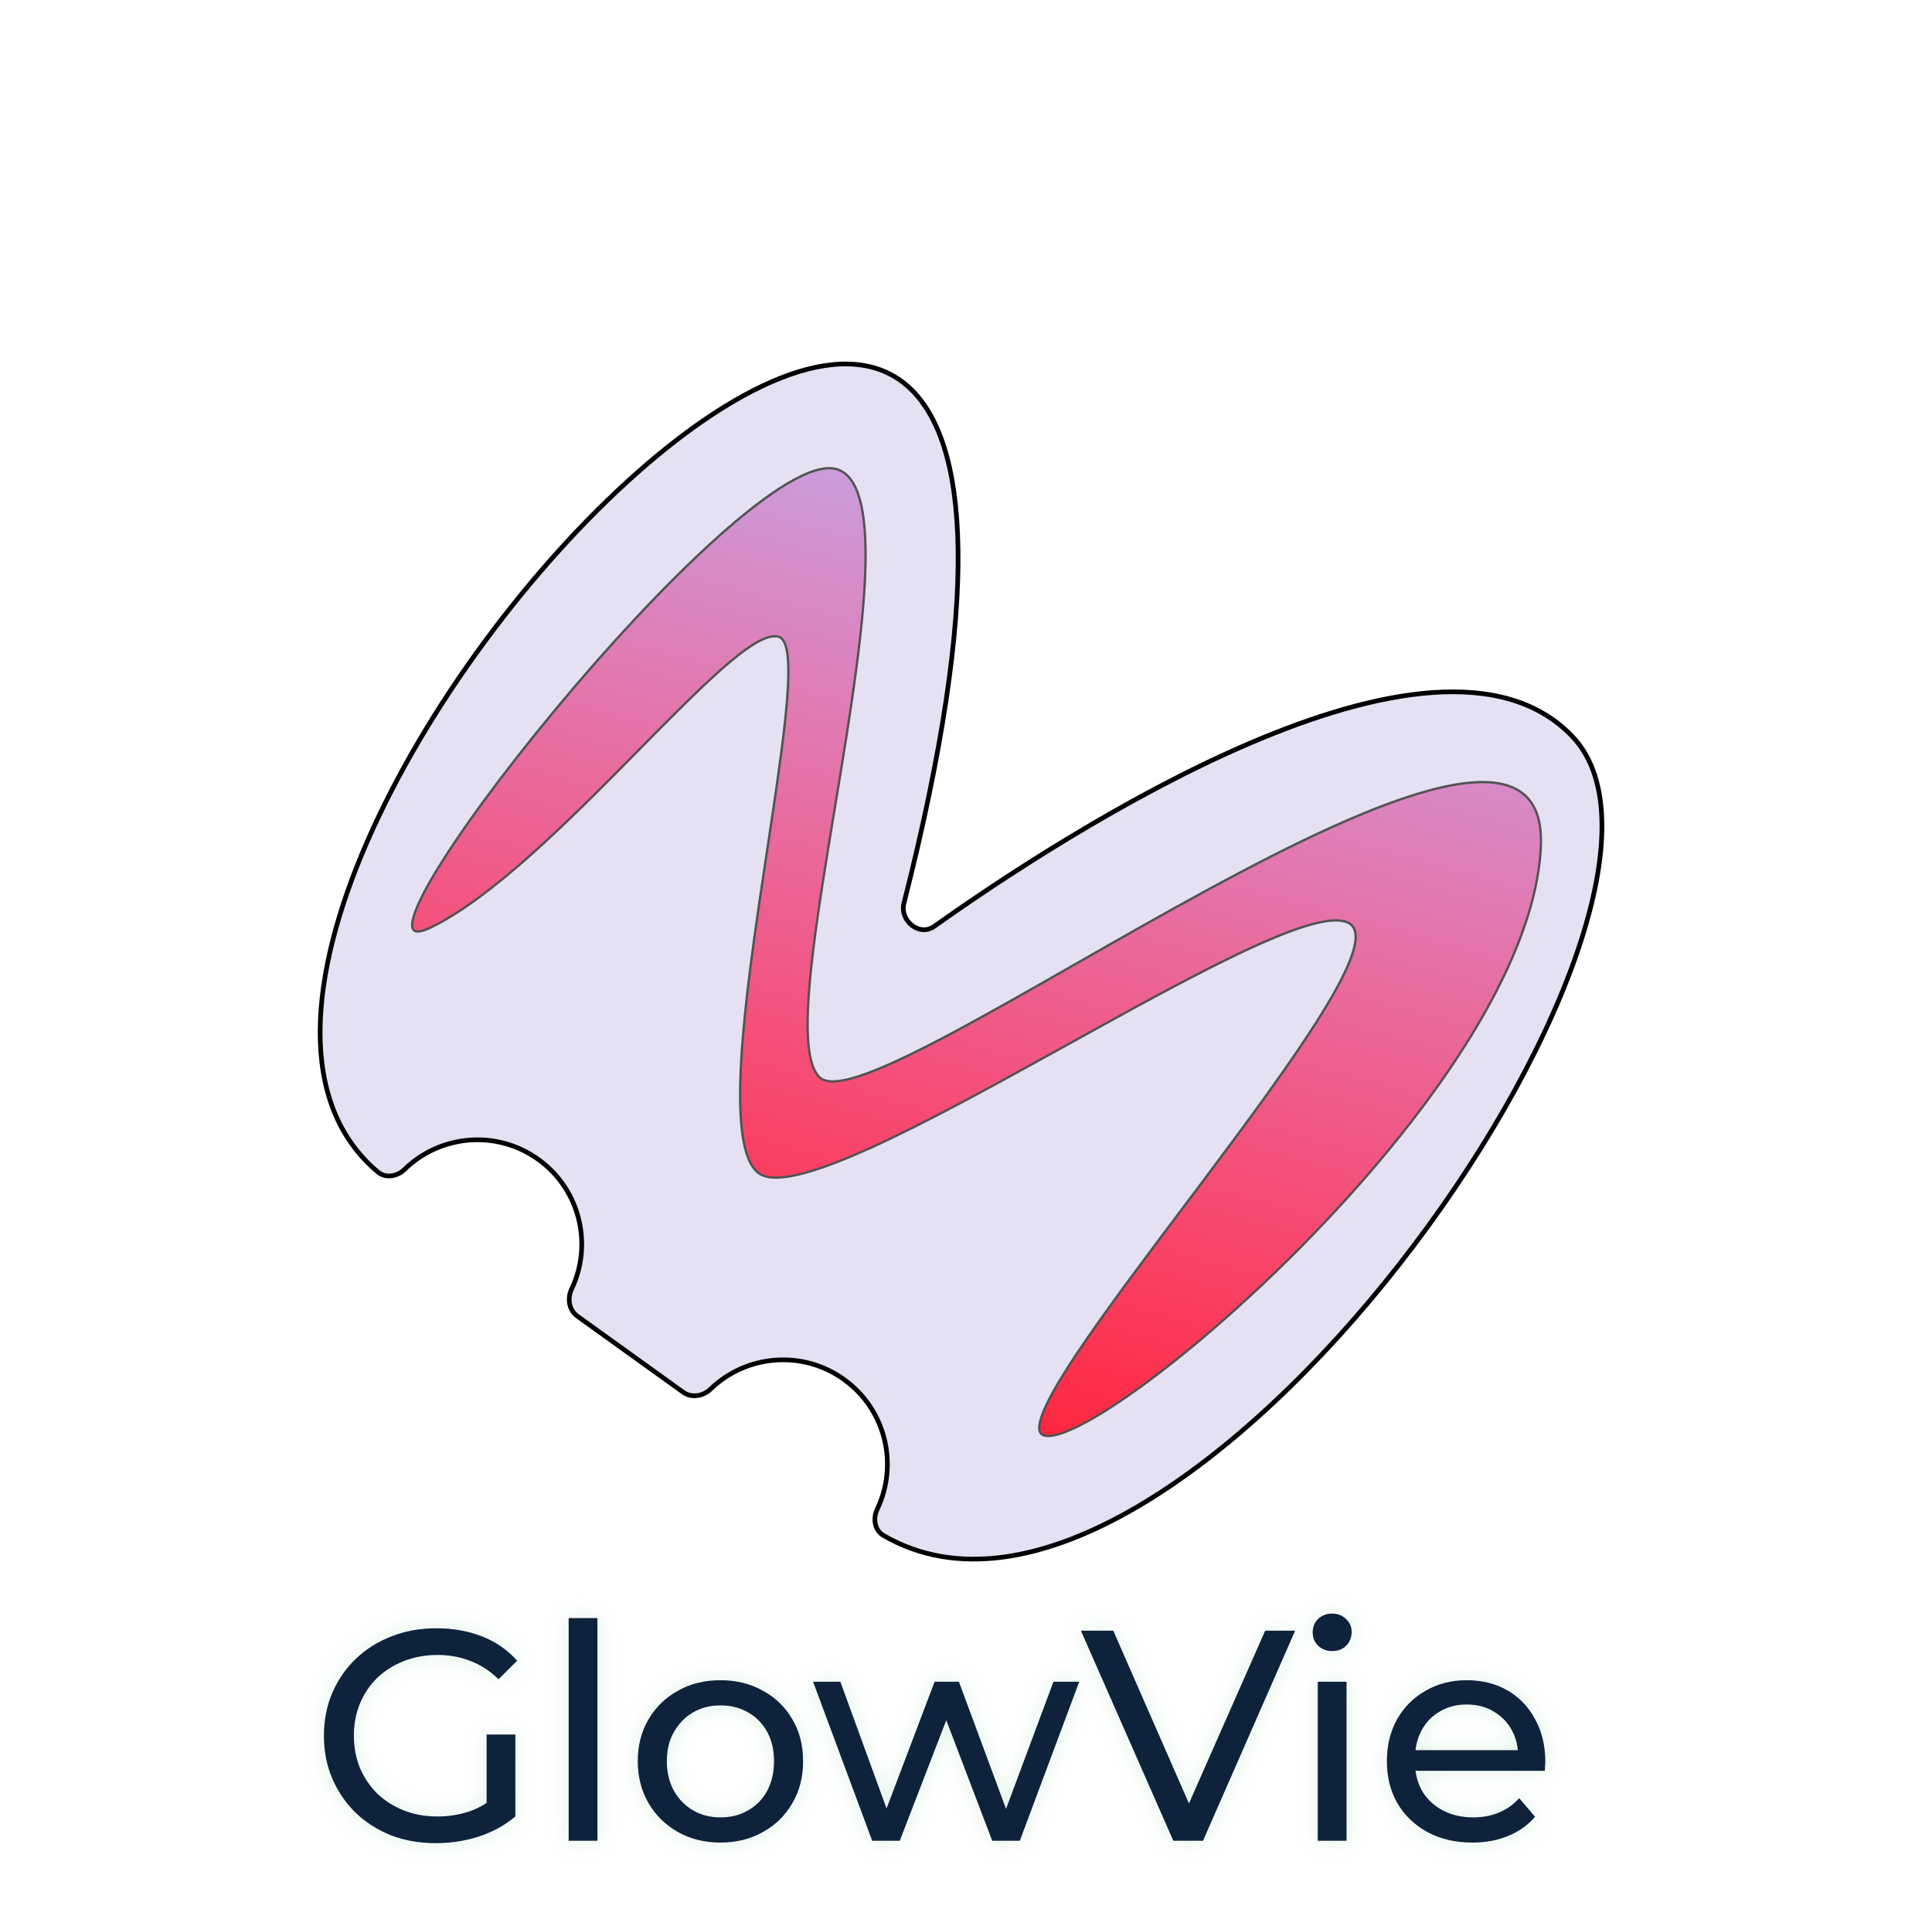
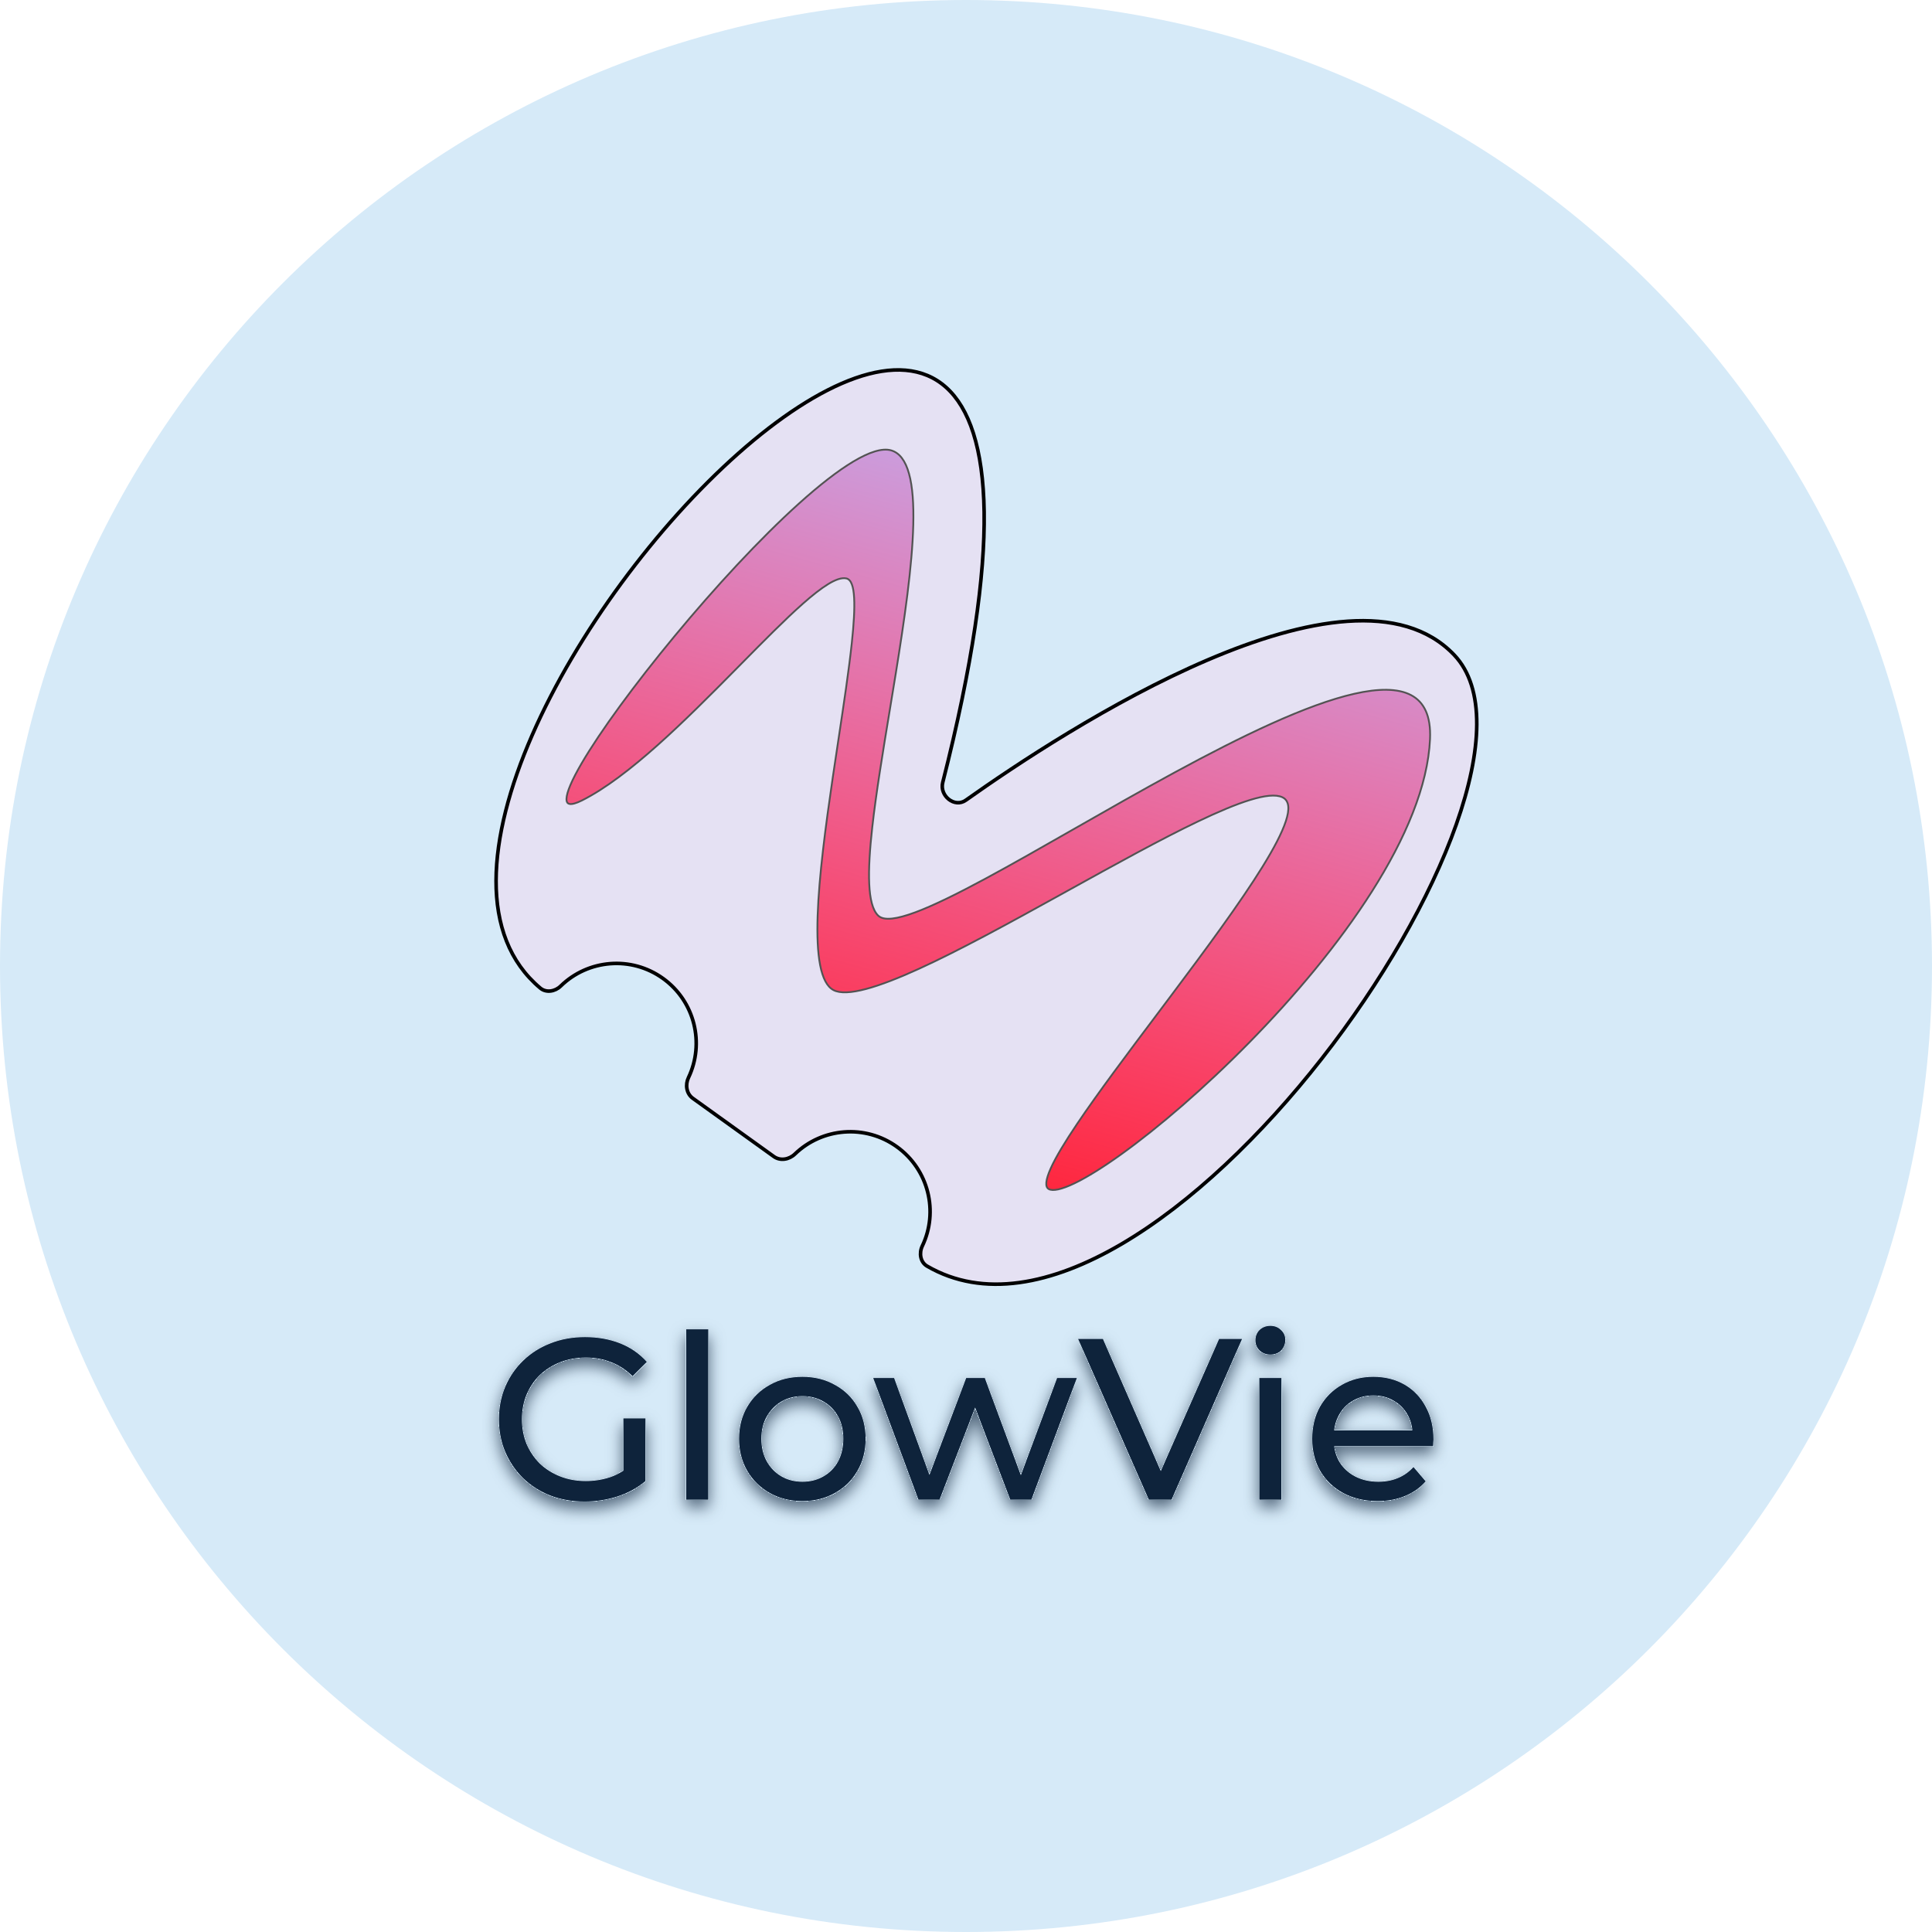
- <svg xmlns="http://www.w3.org/2000/svg" width="824" height="817" viewBox="0 0 824 817" fill="none">
-   <path d="M385.529 385.17C519.302 -140.538 22.629 383.578 161.195 499.827C164.49 502.591 169.457 501.718 172.531 498.71C187.712 483.862 211.816 481.623 229.633 494.464C247.364 507.242 252.897 530.651 243.799 549.7C241.893 553.691 242.63 558.677 246.221 561.258L291.392 593.718C294.976 596.293 299.927 595.41 303.102 592.344C318.294 577.675 342.262 575.514 359.999 588.297C377.744 601.086 383.271 624.523 374.143 643.58C372.241 647.55 373.015 652.606 376.823 654.816C501.612 727.243 740.664 387.66 670.633 314.094C612.14 252.65 453.533 355.952 398.389 395.085C392.126 399.529 383.635 392.612 385.529 385.17Z" fill="#E5E1F3" stroke="black" stroke-width="2" />
-   <path d="M349.479 459.349C351.116 460.961 353.822 461.417 357.267 461.055C360.736 460.69 365.089 459.483 370.176 457.597C380.355 453.821 393.582 447.282 408.749 439.127C423.821 431.023 440.831 421.312 458.701 411.11L459.053 410.909C477.054 400.632 495.922 389.863 514.568 379.735C551.877 359.469 588.242 341.8 614.968 335.746C628.345 332.715 639.19 332.624 646.523 336.452C653.787 340.244 657.752 347.969 657.17 360.991C656.002 387.128 643.406 416.601 624.791 445.959C606.182 475.306 581.592 504.489 556.506 530.037C531.421 555.585 505.852 577.485 485.296 592.268C475.016 599.662 466.003 605.265 458.94 608.657C455.406 610.353 452.38 611.487 449.938 612.019C447.474 612.557 445.706 612.459 444.604 611.83C443.586 611.248 443.102 610.066 443.282 608.09C443.462 606.115 444.302 603.494 445.741 600.294C448.614 593.905 453.804 585.368 460.536 575.377C472.167 558.115 488.352 536.587 505.006 514.434C507.624 510.952 510.253 507.455 512.878 503.956C532.196 478.209 551.283 452.393 563.777 432.188C570.02 422.091 574.639 413.362 576.808 406.727C577.892 403.414 578.382 400.574 578.125 398.325C577.864 396.047 576.829 394.347 574.877 393.438C572.998 392.563 570.494 392.332 567.498 392.61C564.493 392.89 560.942 393.686 556.929 394.914C548.903 397.372 538.971 401.58 527.774 406.939C506.919 416.919 481.612 430.919 455.952 445.115C454.056 446.164 452.157 447.214 450.259 448.264C422.66 463.523 395.004 478.682 372.327 489.028C360.987 494.201 350.913 498.163 342.725 500.333C338.631 501.418 335.024 502.051 331.977 502.169C328.924 502.287 326.473 501.887 324.658 500.944C321.035 499.062 318.603 494.256 317.192 487.01C315.789 479.801 315.428 470.337 315.8 459.376C316.545 437.461 320.217 409.679 324.251 382.244C325.274 375.293 326.319 368.364 327.346 361.559C330.369 341.52 333.23 322.557 334.856 307.279C335.945 297.049 336.483 288.441 336.139 282.255C335.968 279.166 335.575 276.644 334.9 274.816C334.231 273 333.232 271.74 331.77 271.436C330.447 271.161 328.927 271.345 327.255 271.89C325.58 272.436 323.718 273.355 321.693 274.589C317.643 277.056 312.884 280.819 307.576 285.509C297.653 294.276 285.749 306.339 272.889 319.37C271.989 320.282 271.084 321.198 270.175 322.119C256.271 336.202 241.345 351.217 226.625 364.348C211.9 377.483 197.409 388.705 184.379 395.223C182.76 396.032 181.386 396.582 180.241 396.897C179.091 397.214 178.204 397.284 177.545 397.167C176.905 397.054 176.482 396.767 176.209 396.336C175.925 395.886 175.769 395.224 175.791 394.313C175.834 392.484 176.583 389.86 178.005 386.529C179.421 383.213 181.482 379.245 184.1 374.746C194.574 356.743 213.882 330.38 236.115 303.533C258.346 276.689 283.482 249.386 305.603 229.502C316.666 219.558 326.959 211.483 335.749 206.247C340.143 203.629 344.147 201.73 347.671 200.659C351.2 199.587 354.207 199.357 356.633 200.024C361.481 201.358 364.759 205.883 366.749 213.098C368.735 220.301 369.394 230.045 369.108 241.549C368.536 264.55 364.194 294.425 359.303 324.709C358.218 331.426 357.107 338.162 356.004 344.848C352.136 368.289 348.372 391.099 346.24 410.2C344.869 422.474 344.169 433.24 344.552 441.673C344.743 445.89 345.206 449.54 345.998 452.511C346.789 455.477 347.919 457.811 349.479 459.349Z" fill="#FF0000" />
-   <path d="M349.479 459.349C351.116 460.961 353.822 461.417 357.267 461.055C360.736 460.69 365.089 459.483 370.176 457.597C380.355 453.821 393.582 447.282 408.749 439.127C423.821 431.023 440.831 421.312 458.701 411.11L459.053 410.909C477.054 400.632 495.922 389.863 514.568 379.735C551.877 359.469 588.242 341.8 614.968 335.746C628.345 332.715 639.19 332.624 646.523 336.452C653.787 340.244 657.752 347.969 657.17 360.991C656.002 387.128 643.406 416.601 624.791 445.959C606.182 475.306 581.592 504.489 556.506 530.037C531.421 555.585 505.852 577.485 485.296 592.268C475.016 599.662 466.003 605.265 458.94 608.657C455.406 610.353 452.38 611.487 449.938 612.019C447.474 612.557 445.706 612.459 444.604 611.83C443.586 611.248 443.102 610.066 443.282 608.09C443.462 606.115 444.302 603.494 445.741 600.294C448.614 593.905 453.804 585.368 460.536 575.377C472.167 558.115 488.352 536.587 505.006 514.434C507.624 510.952 510.253 507.455 512.878 503.956C532.196 478.209 551.283 452.393 563.777 432.188C570.02 422.091 574.639 413.362 576.808 406.727C577.892 403.414 578.382 400.574 578.125 398.325C577.864 396.047 576.829 394.347 574.877 393.438C572.998 392.563 570.494 392.332 567.498 392.61C564.493 392.89 560.942 393.686 556.929 394.914C548.903 397.372 538.971 401.58 527.774 406.939C506.919 416.919 481.612 430.919 455.952 445.115C454.056 446.164 452.157 447.214 450.259 448.264C422.66 463.523 395.004 478.682 372.327 489.028C360.987 494.201 350.913 498.163 342.725 500.333C338.631 501.418 335.024 502.051 331.977 502.169C328.924 502.287 326.473 501.887 324.658 500.944C321.035 499.062 318.603 494.256 317.192 487.01C315.789 479.801 315.428 470.337 315.8 459.376C316.545 437.461 320.217 409.679 324.251 382.244C325.274 375.293 326.319 368.364 327.346 361.559C330.369 341.52 333.23 322.557 334.856 307.279C335.945 297.049 336.483 288.441 336.139 282.255C335.968 279.166 335.575 276.644 334.9 274.816C334.231 273 333.232 271.74 331.77 271.436C330.447 271.161 328.927 271.345 327.255 271.89C325.58 272.436 323.718 273.355 321.693 274.589C317.643 277.056 312.884 280.819 307.576 285.509C297.653 294.276 285.749 306.339 272.889 319.37C271.989 320.282 271.084 321.198 270.175 322.119C256.271 336.202 241.345 351.217 226.625 364.348C211.9 377.483 197.409 388.705 184.379 395.223C182.76 396.032 181.386 396.582 180.241 396.897C179.091 397.214 178.204 397.284 177.545 397.167C176.905 397.054 176.482 396.767 176.209 396.336C175.925 395.886 175.769 395.224 175.791 394.313C175.834 392.484 176.583 389.86 178.005 386.529C179.421 383.213 181.482 379.245 184.1 374.746C194.574 356.743 213.882 330.38 236.115 303.533C258.346 276.689 283.482 249.386 305.603 229.502C316.666 219.558 326.959 211.483 335.749 206.247C340.143 203.629 344.147 201.73 347.671 200.659C351.2 199.587 354.207 199.357 356.633 200.024C361.481 201.358 364.759 205.883 366.749 213.098C368.735 220.301 369.394 230.045 369.108 241.549C368.536 264.55 364.194 294.425 359.303 324.709C358.218 331.426 357.107 338.162 356.004 344.848C352.136 368.289 348.372 391.099 346.24 410.2C344.869 422.474 344.169 433.24 344.552 441.673C344.743 445.89 345.206 449.54 345.998 452.511C346.789 455.477 347.919 457.811 349.479 459.349Z" fill="url(#paint0_linear_40_7)" />
-   <path d="M349.479 459.349C351.116 460.961 353.822 461.417 357.267 461.055C360.736 460.69 365.089 459.483 370.176 457.597C380.355 453.821 393.582 447.282 408.749 439.127C423.821 431.023 440.831 421.312 458.701 411.11L459.053 410.909C477.054 400.632 495.922 389.863 514.568 379.735C551.877 359.469 588.242 341.8 614.968 335.746C628.345 332.715 639.19 332.624 646.523 336.452C653.787 340.244 657.752 347.969 657.17 360.991C656.002 387.128 643.406 416.601 624.791 445.959C606.182 475.306 581.592 504.489 556.506 530.037C531.421 555.585 505.852 577.485 485.296 592.268C475.016 599.662 466.003 605.265 458.94 608.657C455.406 610.353 452.38 611.487 449.938 612.019C447.474 612.557 445.706 612.459 444.604 611.83C443.586 611.248 443.102 610.066 443.282 608.09C443.462 606.115 444.302 603.494 445.741 600.294C448.614 593.905 453.804 585.368 460.536 575.377C472.167 558.115 488.352 536.587 505.006 514.434C507.624 510.952 510.253 507.455 512.878 503.956C532.196 478.209 551.283 452.393 563.777 432.188C570.02 422.091 574.639 413.362 576.808 406.727C577.892 403.414 578.382 400.574 578.125 398.325C577.864 396.047 576.829 394.347 574.877 393.438C572.998 392.563 570.494 392.332 567.498 392.61C564.493 392.89 560.942 393.686 556.929 394.914C548.903 397.372 538.971 401.58 527.774 406.939C506.919 416.919 481.612 430.919 455.952 445.115C454.056 446.164 452.157 447.214 450.259 448.264C422.66 463.523 395.004 478.682 372.327 489.028C360.987 494.201 350.913 498.163 342.725 500.333C338.631 501.418 335.024 502.051 331.977 502.169C328.924 502.287 326.473 501.887 324.658 500.944C321.035 499.062 318.603 494.256 317.192 487.01C315.789 479.801 315.428 470.337 315.8 459.376C316.545 437.461 320.217 409.679 324.251 382.244C325.274 375.293 326.319 368.364 327.346 361.559C330.369 341.52 333.23 322.557 334.856 307.279C335.945 297.049 336.483 288.441 336.139 282.255C335.968 279.166 335.575 276.644 334.9 274.816C334.231 273 333.232 271.74 331.77 271.436C330.447 271.161 328.927 271.345 327.255 271.89C325.58 272.436 323.718 273.355 321.693 274.589C317.643 277.056 312.884 280.819 307.576 285.509C297.653 294.276 285.749 306.339 272.889 319.37C271.989 320.282 271.084 321.198 270.175 322.119C256.271 336.202 241.345 351.217 226.625 364.348C211.9 377.483 197.409 388.705 184.379 395.223C182.76 396.032 181.386 396.582 180.241 396.897C179.091 397.214 178.204 397.284 177.545 397.167C176.905 397.054 176.482 396.767 176.209 396.336C175.925 395.886 175.769 395.224 175.791 394.313C175.834 392.484 176.583 389.86 178.005 386.529C179.421 383.213 181.482 379.245 184.1 374.746C194.574 356.743 213.882 330.38 236.115 303.533C258.346 276.689 283.482 249.386 305.603 229.502C316.666 219.558 326.959 211.483 335.749 206.247C340.143 203.629 344.147 201.73 347.671 200.659C351.2 199.587 354.207 199.357 356.633 200.024C361.481 201.358 364.759 205.883 366.749 213.098C368.735 220.301 369.394 230.045 369.108 241.549C368.536 264.55 364.194 294.425 359.303 324.709C358.218 331.426 357.107 338.162 356.004 344.848C352.136 368.289 348.372 391.099 346.24 410.2C344.869 422.474 344.169 433.24 344.552 441.673C344.743 445.89 345.206 449.54 345.998 452.511C346.789 455.477 347.919 457.811 349.479 459.349Z" stroke="#535353" />
-   <g filter="url(#filter0_d_40_7)">
-     <path d="M185.888 786.024C178.976 786.024 172.618 784.915 166.816 782.696C161.013 780.392 155.978 777.192 151.712 773.096C147.445 768.915 144.117 764.051 141.728 758.504C139.338 752.957 138.144 746.856 138.144 740.2C138.144 733.544 139.338 727.443 141.728 721.896C144.117 716.349 147.445 711.528 151.712 707.432C156.064 703.251 161.141 700.051 166.944 697.832C172.746 695.528 179.146 694.376 186.144 694.376C193.226 694.376 199.712 695.528 205.6 697.832C211.488 700.136 216.48 703.592 220.576 708.2L212.64 716.136C208.97 712.552 204.96 709.949 200.608 708.328C196.341 706.621 191.69 705.768 186.656 705.768C181.536 705.768 176.757 706.621 172.32 708.328C167.968 710.035 164.17 712.424 160.928 715.496C157.77 718.568 155.296 722.237 153.504 726.504C151.797 730.685 150.944 735.251 150.944 740.2C150.944 745.064 151.797 749.629 153.504 753.896C155.296 758.077 157.77 761.747 160.928 764.904C164.17 767.976 167.968 770.365 172.32 772.072C176.672 773.779 181.408 774.632 186.528 774.632C191.306 774.632 195.872 773.907 200.224 772.456C204.661 770.92 208.757 768.403 212.512 764.904L219.808 774.632C215.37 778.387 210.165 781.245 204.192 783.208C198.304 785.085 192.202 786.024 185.888 786.024ZM207.52 772.968L207.52 739.688L219.808 739.688L219.808 774.632L207.52 772.968ZM242.523 785L242.523 690.024L254.811 690.024L254.811 785L242.523 785ZM307.329 785.768C300.502 785.768 294.443 784.275 289.153 781.288C283.862 778.301 279.681 774.205 276.609 769C273.537 763.709 272.001 757.736 272.001 751.08C272.001 744.339 273.537 738.365 276.609 733.16C279.681 727.955 283.862 723.901 289.153 721C294.443 718.013 300.502 716.52 307.329 716.52C314.07 716.52 320.086 718.013 325.377 721C330.753 723.901 334.934 727.955 337.921 733.16C340.993 738.28 342.529 744.253 342.529 751.08C342.529 757.821 340.993 763.795 337.921 769C334.934 774.205 330.753 778.301 325.377 781.288C320.086 784.275 314.07 785.768 307.329 785.768ZM307.329 775.016C311.681 775.016 315.563 774.035 318.977 772.072C322.475 770.109 325.206 767.336 327.169 763.752C329.131 760.083 330.113 755.859 330.113 751.08C330.113 746.216 329.131 742.035 327.169 738.536C325.206 734.952 322.475 732.179 318.977 730.216C315.563 728.253 311.681 727.272 307.329 727.272C302.977 727.272 299.094 728.253 295.681 730.216C292.267 732.179 289.537 734.952 287.489 738.536C285.441 742.035 284.417 746.216 284.417 751.08C284.417 755.859 285.441 760.083 287.489 763.752C289.537 767.336 292.267 770.109 295.681 772.072C299.094 774.035 302.977 775.016 307.329 775.016ZM371.984 785L346.768 717.16L358.416 717.16L380.816 778.6L375.312 778.6L398.608 717.16L408.976 717.16L431.76 778.6L426.384 778.6L449.296 717.16L460.304 717.16L434.96 785L423.184 785L401.808 728.936L405.392 728.936L383.76 785L371.984 785ZM500.421 785L460.997 695.4L474.821 695.4L511.045 778.088L503.109 778.088L539.589 695.4L552.389 695.4L513.093 785L500.421 785ZM562.023 785L562.023 717.16L574.311 717.16L574.311 785L562.023 785ZM568.167 704.104C565.777 704.104 563.772 703.336 562.151 701.8C560.615 700.264 559.847 698.387 559.847 696.168C559.847 693.864 560.615 691.944 562.151 690.408C563.772 688.872 565.777 688.104 568.167 688.104C570.556 688.104 572.519 688.872 574.055 690.408C575.676 691.859 576.487 693.693 576.487 695.912C576.487 698.216 575.719 700.179 574.183 701.8C572.647 703.336 570.641 704.104 568.167 704.104ZM627.981 785.768C620.727 785.768 614.327 784.275 608.781 781.288C603.319 778.301 599.053 774.205 595.981 769C592.994 763.795 591.501 757.821 591.501 751.08C591.501 744.339 592.951 738.365 595.853 733.16C598.839 727.955 602.893 723.901 608.013 721C613.218 718.013 619.063 716.52 625.549 716.52C632.119 716.52 637.922 717.971 642.957 720.872C647.991 723.773 651.917 727.869 654.733 733.16C657.634 738.365 659.085 744.467 659.085 751.464C659.085 751.976 659.042 752.573 658.957 753.256C658.957 753.939 658.914 754.579 658.829 755.176L601.101 755.176L601.101 746.344L652.429 746.344L647.437 749.416C647.522 745.064 646.626 741.181 644.749 737.768C642.871 734.355 640.269 731.709 636.941 729.832C633.698 727.869 629.901 726.888 625.549 726.888C621.282 726.888 617.485 727.869 614.157 729.832C610.829 731.709 608.226 734.397 606.349 737.896C604.471 741.309 603.533 745.235 603.533 749.672L603.533 751.72C603.533 756.243 604.557 760.296 606.605 763.88C608.738 767.379 611.682 770.109 615.437 772.072C619.191 774.035 623.501 775.016 628.365 775.016C632.375 775.016 636.002 774.333 639.245 772.968C642.573 771.603 645.474 769.555 647.949 766.824L654.733 774.76C651.661 778.344 647.821 781.075 643.213 782.952C638.69 784.829 633.613 785.768 627.981 785.768Z" fill="#0E233B" />
+ <svg xmlns="http://www.w3.org/2000/svg" width="1077" height="1077" viewBox="0 0 1077 1077" fill="none">
+   <path d="M0 538.5C0 241.095 241.095 0 538.5 0V0C835.905 0 1077 241.095 1077 538.5V538.5C1077 835.905 835.905 1077 538.5 1077V1077C241.095 1077 0 835.905 0 538.5V538.5Z" fill="#D6EAF8" />
+   <path d="M525.53 436.17C659.303 -89.538 162.63 434.578 301.196 550.827C304.491 553.591 309.458 552.718 312.532 549.71C327.713 534.862 351.817 532.623 369.634 545.464C387.365 558.242 392.898 581.651 383.8 600.7C381.894 604.691 382.631 609.677 386.222 612.258L431.393 644.718C434.977 647.293 439.928 646.41 443.103 643.344C458.295 628.675 482.263 626.514 500 639.297C517.745 652.086 523.272 675.523 514.144 694.58C512.242 698.55 513.016 703.606 516.824 705.816C641.613 778.243 880.665 438.66 810.634 365.094C752.141 303.65 593.534 406.952 538.39 446.085C532.127 450.529 523.636 443.612 525.53 436.17Z" fill="#E5E1F3" stroke="black" stroke-width="2" />
+   <path d="M489.479 510.349C491.116 511.961 493.822 512.417 497.267 512.055C500.736 511.69 505.089 510.483 510.176 508.597C520.355 504.821 533.582 498.282 548.749 490.127C563.821 482.023 580.831 472.312 598.701 462.11L599.053 461.909C617.054 451.632 635.922 440.863 654.568 430.735C691.877 410.469 728.242 392.8 754.968 386.746C768.345 383.715 779.19 383.624 786.523 387.452C793.787 391.244 797.752 398.969 797.17 411.991C796.002 438.128 783.406 467.601 764.791 496.959C746.182 526.306 721.592 555.489 696.506 581.037C671.421 606.585 645.852 628.485 625.296 643.268C615.016 650.662 606.003 656.265 598.94 659.657C595.406 661.353 592.38 662.487 589.938 663.019C587.474 663.557 585.706 663.459 584.604 662.83C583.586 662.248 583.102 661.066 583.282 659.09C583.462 657.115 584.302 654.494 585.741 651.294C588.614 644.905 593.804 636.368 600.536 626.377C612.167 609.115 628.352 587.587 645.006 565.434C647.624 561.952 650.253 558.455 652.878 554.956C672.196 529.209 691.283 503.393 703.777 483.188C710.02 473.091 714.639 464.362 716.808 457.727C717.892 454.414 718.382 451.574 718.125 449.325C717.864 447.047 716.829 445.347 714.877 444.438C712.998 443.563 710.494 443.332 707.498 443.61C704.493 443.89 700.942 444.686 696.929 445.914C688.903 448.372 678.971 452.58 667.774 457.939C646.919 467.919 621.612 481.919 595.952 496.115C594.056 497.164 592.157 498.214 590.259 499.264C562.66 514.523 535.004 529.682 512.327 540.028C500.987 545.201 490.913 549.163 482.725 551.333C478.631 552.418 475.024 553.051 471.977 553.169C468.924 553.287 466.473 552.887 464.658 551.944C461.035 550.062 458.603 545.256 457.192 538.01C455.789 530.801 455.428 521.337 455.8 510.376C456.545 488.461 460.217 460.679 464.251 433.244C465.274 426.293 466.319 419.364 467.346 412.559C470.369 392.52 473.23 373.557 474.856 358.279C475.945 348.049 476.483 339.441 476.139 333.255C475.968 330.166 475.575 327.644 474.9 325.816C474.231 324 473.232 322.74 471.77 322.436C470.447 322.161 468.927 322.345 467.255 322.89C465.58 323.436 463.718 324.355 461.693 325.589C457.643 328.056 452.884 331.819 447.576 336.509C437.653 345.276 425.749 357.339 412.889 370.37C411.989 371.282 411.084 372.198 410.175 373.119C396.271 387.202 381.345 402.217 366.625 415.348C351.9 428.483 337.409 439.705 324.379 446.223C322.76 447.032 321.386 447.582 320.241 447.897C319.091 448.214 318.204 448.284 317.545 448.167C316.905 448.054 316.482 447.767 316.209 447.336C315.925 446.886 315.769 446.224 315.791 445.313C315.834 443.484 316.583 440.86 318.005 437.529C319.421 434.213 321.482 430.245 324.1 425.746C334.574 407.743 353.882 381.38 376.115 354.533C398.346 327.689 423.482 300.386 445.603 280.502C456.666 270.558 466.959 262.483 475.749 257.247C480.143 254.629 484.147 252.73 487.671 251.659C491.2 250.587 494.207 250.357 496.633 251.024C501.481 252.358 504.759 256.883 506.749 264.098C508.735 271.301 509.394 281.045 509.108 292.549C508.536 315.55 504.194 345.425 499.303 375.709C498.218 382.426 497.107 389.162 496.004 395.848C492.136 419.289 488.372 442.099 486.24 461.2C484.869 473.474 484.169 484.24 484.552 492.673C484.743 496.89 485.206 500.54 485.998 503.511C486.789 506.477 487.919 508.811 489.479 510.349Z" fill="#FF0000" />
+   <path d="M489.479 510.349C491.116 511.961 493.822 512.417 497.267 512.055C500.736 511.69 505.089 510.483 510.176 508.597C520.355 504.821 533.582 498.282 548.749 490.127C563.821 482.023 580.831 472.312 598.701 462.11L599.053 461.909C617.054 451.632 635.922 440.863 654.568 430.735C691.877 410.469 728.242 392.8 754.968 386.746C768.345 383.715 779.19 383.624 786.523 387.452C793.787 391.244 797.752 398.969 797.17 411.991C796.002 438.128 783.406 467.601 764.791 496.959C746.182 526.306 721.592 555.489 696.506 581.037C671.421 606.585 645.852 628.485 625.296 643.268C615.016 650.662 606.003 656.265 598.94 659.657C595.406 661.353 592.38 662.487 589.938 663.019C587.474 663.557 585.706 663.459 584.604 662.83C583.586 662.248 583.102 661.066 583.282 659.09C583.462 657.115 584.302 654.494 585.741 651.294C588.614 644.905 593.804 636.368 600.536 626.377C612.167 609.115 628.352 587.587 645.006 565.434C647.624 561.952 650.253 558.455 652.878 554.956C672.196 529.209 691.283 503.393 703.777 483.188C710.02 473.091 714.639 464.362 716.808 457.727C717.892 454.414 718.382 451.574 718.125 449.325C717.864 447.047 716.829 445.347 714.877 444.438C712.998 443.563 710.494 443.332 707.498 443.61C704.493 443.89 700.942 444.686 696.929 445.914C688.903 448.372 678.971 452.58 667.774 457.939C646.919 467.919 621.612 481.919 595.952 496.115C594.056 497.164 592.157 498.214 590.259 499.264C562.66 514.523 535.004 529.682 512.327 540.028C500.987 545.201 490.913 549.163 482.725 551.333C478.631 552.418 475.024 553.051 471.977 553.169C468.924 553.287 466.473 552.887 464.658 551.944C461.035 550.062 458.603 545.256 457.192 538.01C455.789 530.801 455.428 521.337 455.8 510.376C456.545 488.461 460.217 460.679 464.251 433.244C465.274 426.293 466.319 419.364 467.346 412.559C470.369 392.52 473.23 373.557 474.856 358.279C475.945 348.049 476.483 339.441 476.139 333.255C475.968 330.166 475.575 327.644 474.9 325.816C474.231 324 473.232 322.74 471.77 322.436C470.447 322.161 468.927 322.345 467.255 322.89C465.58 323.436 463.718 324.355 461.693 325.589C457.643 328.056 452.884 331.819 447.576 336.509C437.653 345.276 425.749 357.339 412.889 370.37C411.989 371.282 411.084 372.198 410.175 373.119C396.271 387.202 381.345 402.217 366.625 415.348C351.9 428.483 337.409 439.705 324.379 446.223C322.76 447.032 321.386 447.582 320.241 447.897C319.091 448.214 318.204 448.284 317.545 448.167C316.905 448.054 316.482 447.767 316.209 447.336C315.925 446.886 315.769 446.224 315.791 445.313C315.834 443.484 316.583 440.86 318.005 437.529C319.421 434.213 321.482 430.245 324.1 425.746C334.574 407.743 353.882 381.38 376.115 354.533C398.346 327.689 423.482 300.386 445.603 280.502C456.666 270.558 466.959 262.483 475.749 257.247C480.143 254.629 484.147 252.73 487.671 251.659C491.2 250.587 494.207 250.357 496.633 251.024C501.481 252.358 504.759 256.883 506.749 264.098C508.735 271.301 509.394 281.045 509.108 292.549C508.536 315.55 504.194 345.425 499.303 375.709C498.218 382.426 497.107 389.162 496.004 395.848C492.136 419.289 488.372 442.099 486.24 461.2C484.869 473.474 484.169 484.24 484.552 492.673C484.743 496.89 485.206 500.54 485.998 503.511C486.789 506.477 487.919 508.811 489.479 510.349Z" fill="url(#paint0_linear_49_3)" />
+   <path d="M489.479 510.349C491.116 511.961 493.822 512.417 497.267 512.055C500.736 511.69 505.089 510.483 510.176 508.597C520.355 504.821 533.582 498.282 548.749 490.127C563.821 482.023 580.831 472.312 598.701 462.11L599.053 461.909C617.054 451.632 635.922 440.863 654.568 430.735C691.877 410.469 728.242 392.8 754.968 386.746C768.345 383.715 779.19 383.624 786.523 387.452C793.787 391.244 797.752 398.969 797.17 411.991C796.002 438.128 783.406 467.601 764.791 496.959C746.182 526.306 721.592 555.489 696.506 581.037C671.421 606.585 645.852 628.485 625.296 643.268C615.016 650.662 606.003 656.265 598.94 659.657C595.406 661.353 592.38 662.487 589.938 663.019C587.474 663.557 585.706 663.459 584.604 662.83C583.586 662.248 583.102 661.066 583.282 659.09C583.462 657.115 584.302 654.494 585.741 651.294C588.614 644.905 593.804 636.368 600.536 626.377C612.167 609.115 628.352 587.587 645.006 565.434C647.624 561.952 650.253 558.455 652.878 554.956C672.196 529.209 691.283 503.393 703.777 483.188C710.02 473.091 714.639 464.362 716.808 457.727C717.892 454.414 718.382 451.574 718.125 449.325C717.864 447.047 716.829 445.347 714.877 444.438C712.998 443.563 710.494 443.332 707.498 443.61C704.493 443.89 700.942 444.686 696.929 445.914C688.903 448.372 678.971 452.58 667.774 457.939C646.919 467.919 621.612 481.919 595.952 496.115C594.056 497.164 592.157 498.214 590.259 499.264C562.66 514.523 535.004 529.682 512.327 540.028C500.987 545.201 490.913 549.163 482.725 551.333C478.631 552.418 475.024 553.051 471.977 553.169C468.924 553.287 466.473 552.887 464.658 551.944C461.035 550.062 458.603 545.256 457.192 538.01C455.789 530.801 455.428 521.337 455.8 510.376C456.545 488.461 460.217 460.679 464.251 433.244C465.274 426.293 466.319 419.364 467.346 412.559C470.369 392.52 473.23 373.557 474.856 358.279C475.945 348.049 476.483 339.441 476.139 333.255C475.968 330.166 475.575 327.644 474.9 325.816C474.231 324 473.232 322.74 471.77 322.436C470.447 322.161 468.927 322.345 467.255 322.89C465.58 323.436 463.718 324.355 461.693 325.589C457.643 328.056 452.884 331.819 447.576 336.509C437.653 345.276 425.749 357.339 412.889 370.37C411.989 371.282 411.084 372.198 410.175 373.119C396.271 387.202 381.345 402.217 366.625 415.348C351.9 428.483 337.409 439.705 324.379 446.223C322.76 447.032 321.386 447.582 320.241 447.897C319.091 448.214 318.204 448.284 317.545 448.167C316.905 448.054 316.482 447.767 316.209 447.336C315.925 446.886 315.769 446.224 315.791 445.313C315.834 443.484 316.583 440.86 318.005 437.529C319.421 434.213 321.482 430.245 324.1 425.746C334.574 407.743 353.882 381.38 376.115 354.533C398.346 327.689 423.482 300.386 445.603 280.502C456.666 270.558 466.959 262.483 475.749 257.247C480.143 254.629 484.147 252.73 487.671 251.659C491.2 250.587 494.207 250.357 496.633 251.024C501.481 252.358 504.759 256.883 506.749 264.098C508.735 271.301 509.394 281.045 509.108 292.549C508.536 315.55 504.194 345.425 499.303 375.709C498.218 382.426 497.107 389.162 496.004 395.848C492.136 419.289 488.372 442.099 486.24 461.2C484.869 473.474 484.169 484.24 484.552 492.673C484.743 496.89 485.206 500.54 485.998 503.511C486.789 506.477 487.919 508.811 489.479 510.349Z" stroke="#535353" />
+   <g filter="url(#filter0_d_49_3)">
+     <path d="M325.888 837.024C318.976 837.024 312.619 835.915 306.816 833.696C301.013 831.392 295.979 828.192 291.712 824.096C287.445 819.915 284.117 815.051 281.728 809.504C279.339 803.957 278.144 797.856 278.144 791.2C278.144 784.544 279.339 778.443 281.728 772.896C284.117 767.349 287.445 762.528 291.712 758.432C296.064 754.251 301.141 751.051 306.944 748.832C312.747 746.528 319.147 745.376 326.144 745.376C333.227 745.376 339.712 746.528 345.6 748.832C351.488 751.136 356.48 754.592 360.576 759.2L352.64 767.136C348.971 763.552 344.96 760.949 340.608 759.328C336.341 757.621 331.691 756.768 326.656 756.768C321.536 756.768 316.757 757.621 312.32 759.328C307.968 761.035 304.171 763.424 300.928 766.496C297.771 769.568 295.296 773.237 293.504 777.504C291.797 781.685 290.944 786.251 290.944 791.2C290.944 796.064 291.797 800.629 293.504 804.896C295.296 809.077 297.771 812.747 300.928 815.904C304.171 818.976 307.968 821.365 312.32 823.072C316.672 824.779 321.408 825.632 326.528 825.632C331.307 825.632 335.872 824.907 340.224 823.456C344.661 821.92 348.757 819.403 352.512 815.904L359.808 825.632C355.371 829.387 350.165 832.245 344.192 834.208C338.304 836.085 332.203 837.024 325.888 837.024ZM347.52 823.968L347.52 790.688L359.808 790.688L359.808 825.632L347.52 823.968ZM382.523 836L382.523 741.024L394.811 741.024L394.811 836L382.523 836ZM447.329 836.768C440.502 836.768 434.444 835.275 429.153 832.288C423.862 829.301 419.681 825.205 416.609 820C413.537 814.709 412.001 808.736 412.001 802.08C412.001 795.339 413.537 789.365 416.609 784.16C419.681 778.955 423.862 774.901 429.153 772C434.444 769.013 440.502 767.52 447.329 767.52C454.07 767.52 460.086 769.013 465.377 772C470.753 774.901 474.934 778.955 477.921 784.16C480.993 789.28 482.529 795.253 482.529 802.08C482.529 808.821 480.993 814.795 477.921 820C474.934 825.205 470.753 829.301 465.377 832.288C460.086 835.275 454.07 836.768 447.329 836.768ZM447.329 826.016C451.681 826.016 455.564 825.035 458.977 823.072C462.476 821.109 465.206 818.336 467.169 814.752C469.132 811.083 470.113 806.859 470.113 802.08C470.113 797.216 469.132 793.035 467.169 789.536C465.206 785.952 462.476 783.179 458.977 781.216C455.564 779.253 451.681 778.272 447.329 778.272C442.977 778.272 439.094 779.253 435.681 781.216C432.268 783.179 429.537 785.952 427.489 789.536C425.441 793.035 424.417 797.216 424.417 802.08C424.417 806.859 425.441 811.083 427.489 814.752C429.537 818.336 432.268 821.109 435.681 823.072C439.094 825.035 442.977 826.016 447.329 826.016ZM511.984 836L486.768 768.16L498.416 768.16L520.816 829.6L515.312 829.6L538.608 768.16L548.976 768.16L571.76 829.6L566.384 829.6L589.296 768.16L600.304 768.16L574.96 836L563.184 836L541.808 779.936L545.392 779.936L523.76 836L511.984 836ZM640.421 836L600.997 746.4L614.821 746.4L651.045 829.088L643.109 829.088L679.589 746.4L692.389 746.4L653.093 836L640.421 836ZM702.023 836L702.023 768.16L714.311 768.16L714.311 836L702.023 836ZM708.167 755.104C705.778 755.104 703.772 754.336 702.151 752.8C700.615 751.264 699.847 749.387 699.847 747.168C699.847 744.864 700.615 742.944 702.151 741.408C703.772 739.872 705.778 739.104 708.167 739.104C710.556 739.104 712.519 739.872 714.055 741.408C715.676 742.859 716.487 744.693 716.487 746.912C716.487 749.216 715.719 751.179 714.183 752.8C712.647 754.336 710.642 755.104 708.167 755.104ZM767.981 836.768C760.728 836.768 754.328 835.275 748.781 832.288C743.32 829.301 739.053 825.205 735.981 820C732.994 814.795 731.501 808.821 731.501 802.08C731.501 795.339 732.952 789.365 735.853 784.16C738.84 778.955 742.893 774.901 748.013 772C753.218 769.013 759.064 767.52 765.549 767.52C772.12 767.52 777.922 768.971 782.957 771.872C787.992 774.773 791.917 778.869 794.733 784.16C797.634 789.365 799.085 795.467 799.085 802.464C799.085 802.976 799.042 803.573 798.957 804.256C798.957 804.939 798.914 805.579 798.829 806.176L741.101 806.176L741.101 797.344L792.429 797.344L787.437 800.416C787.522 796.064 786.626 792.181 784.749 788.768C782.872 785.355 780.269 782.709 776.941 780.832C773.698 778.869 769.901 777.888 765.549 777.888C761.282 777.888 757.485 778.869 754.157 780.832C750.829 782.709 748.226 785.397 746.349 788.896C744.472 792.309 743.533 796.235 743.533 800.672L743.533 802.72C743.533 807.243 744.557 811.296 746.605 814.88C748.738 818.379 751.682 821.109 755.437 823.072C759.192 825.035 763.501 826.016 768.365 826.016C772.376 826.016 776.002 825.333 779.245 823.968C782.573 822.603 785.474 820.555 787.949 817.824L794.733 825.76C791.661 829.344 787.821 832.075 783.213 833.952C778.69 835.829 773.613 836.768 767.981 836.768Z" fill="#0E233B" />
  </g>
  <defs>
-     <filter id="filter0_d_40_7" x="129.244" y="679.204" width="538.741" height="115.72" filterUnits="userSpaceOnUse" color-interpolation-filters="sRGB">
+     <filter id="filter0_d_49_3" x="269.244" y="734.204" width="538.741" height="115.72" filterUnits="userSpaceOnUse" color-interpolation-filters="sRGB">
      <feFlood flood-opacity="0" result="BackgroundImageFix" />
      <feColorMatrix in="SourceAlpha" type="matrix" values="0 0 0 0 0 0 0 0 0 0 0 0 0 0 0 0 0 0 127 0" result="hardAlpha" />
-       <feOffset />
+       <feOffset dy="4" />
      <feGaussianBlur stdDeviation="4.45" />
      <feComposite in2="hardAlpha" operator="out" />
-       <feColorMatrix type="matrix" values="0 0 0 0 0.831 0 0 0 0 0.937 0 0 0 0 0.875 0 0 0 0.67 0" />
-       <feBlend mode="normal" in2="BackgroundImageFix" result="effect1_dropShadow_40_7" />
-       <feBlend mode="normal" in="SourceGraphic" in2="effect1_dropShadow_40_7" result="shape" />
+       <feColorMatrix type="matrix" values="0 0 0 0 0.055 0 0 0 0 0.137 0 0 0 0 0.231 0 0 0 0.67 0" />
+       <feBlend mode="normal" in2="BackgroundImageFix" result="effect1_dropShadow_49_3" />
+       <feBlend mode="normal" in="SourceGraphic" in2="effect1_dropShadow_49_3" result="shape" />
    </filter>
-     <linearGradient id="paint0_linear_40_7" x1="458.931" y1="227.644" x2="359.519" y2="589.055" gradientUnits="userSpaceOnUse">
+     <linearGradient id="paint0_linear_49_3" x1="598.931" y1="278.644" x2="499.519" y2="640.055" gradientUnits="userSpaceOnUse">
      <stop stop-color="#E6E1F3" stop-opacity="0" />
      <stop offset="0" stop-color="#C8A6EA" stop-opacity="0.94" />
      <stop offset="1" stop-color="#FC9CFA" stop-opacity="0.25" />
    </linearGradient>
  </defs>
</svg>
